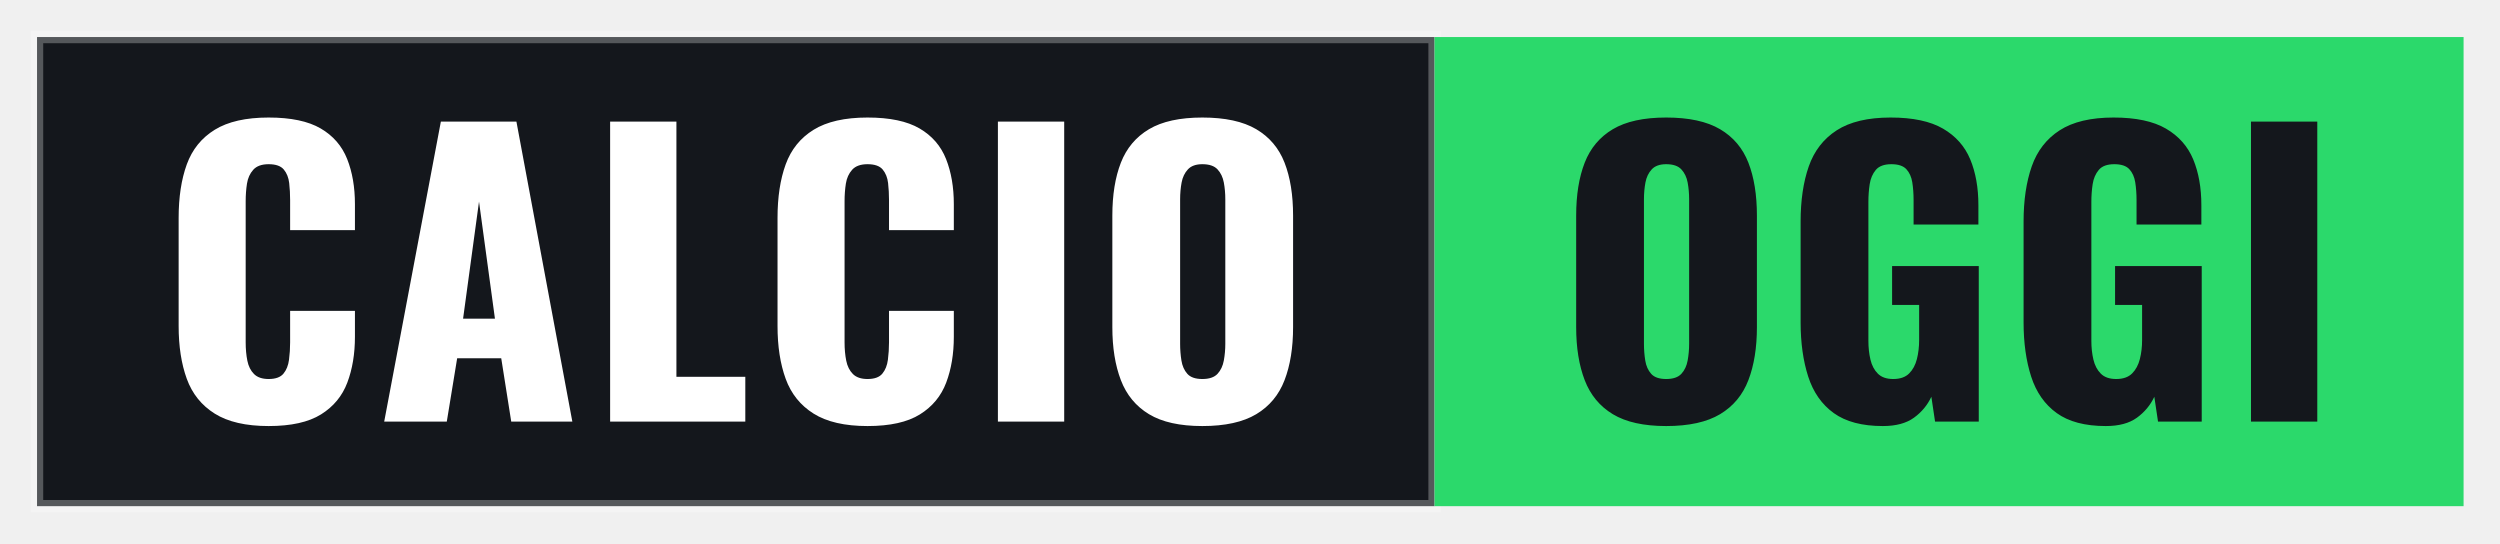
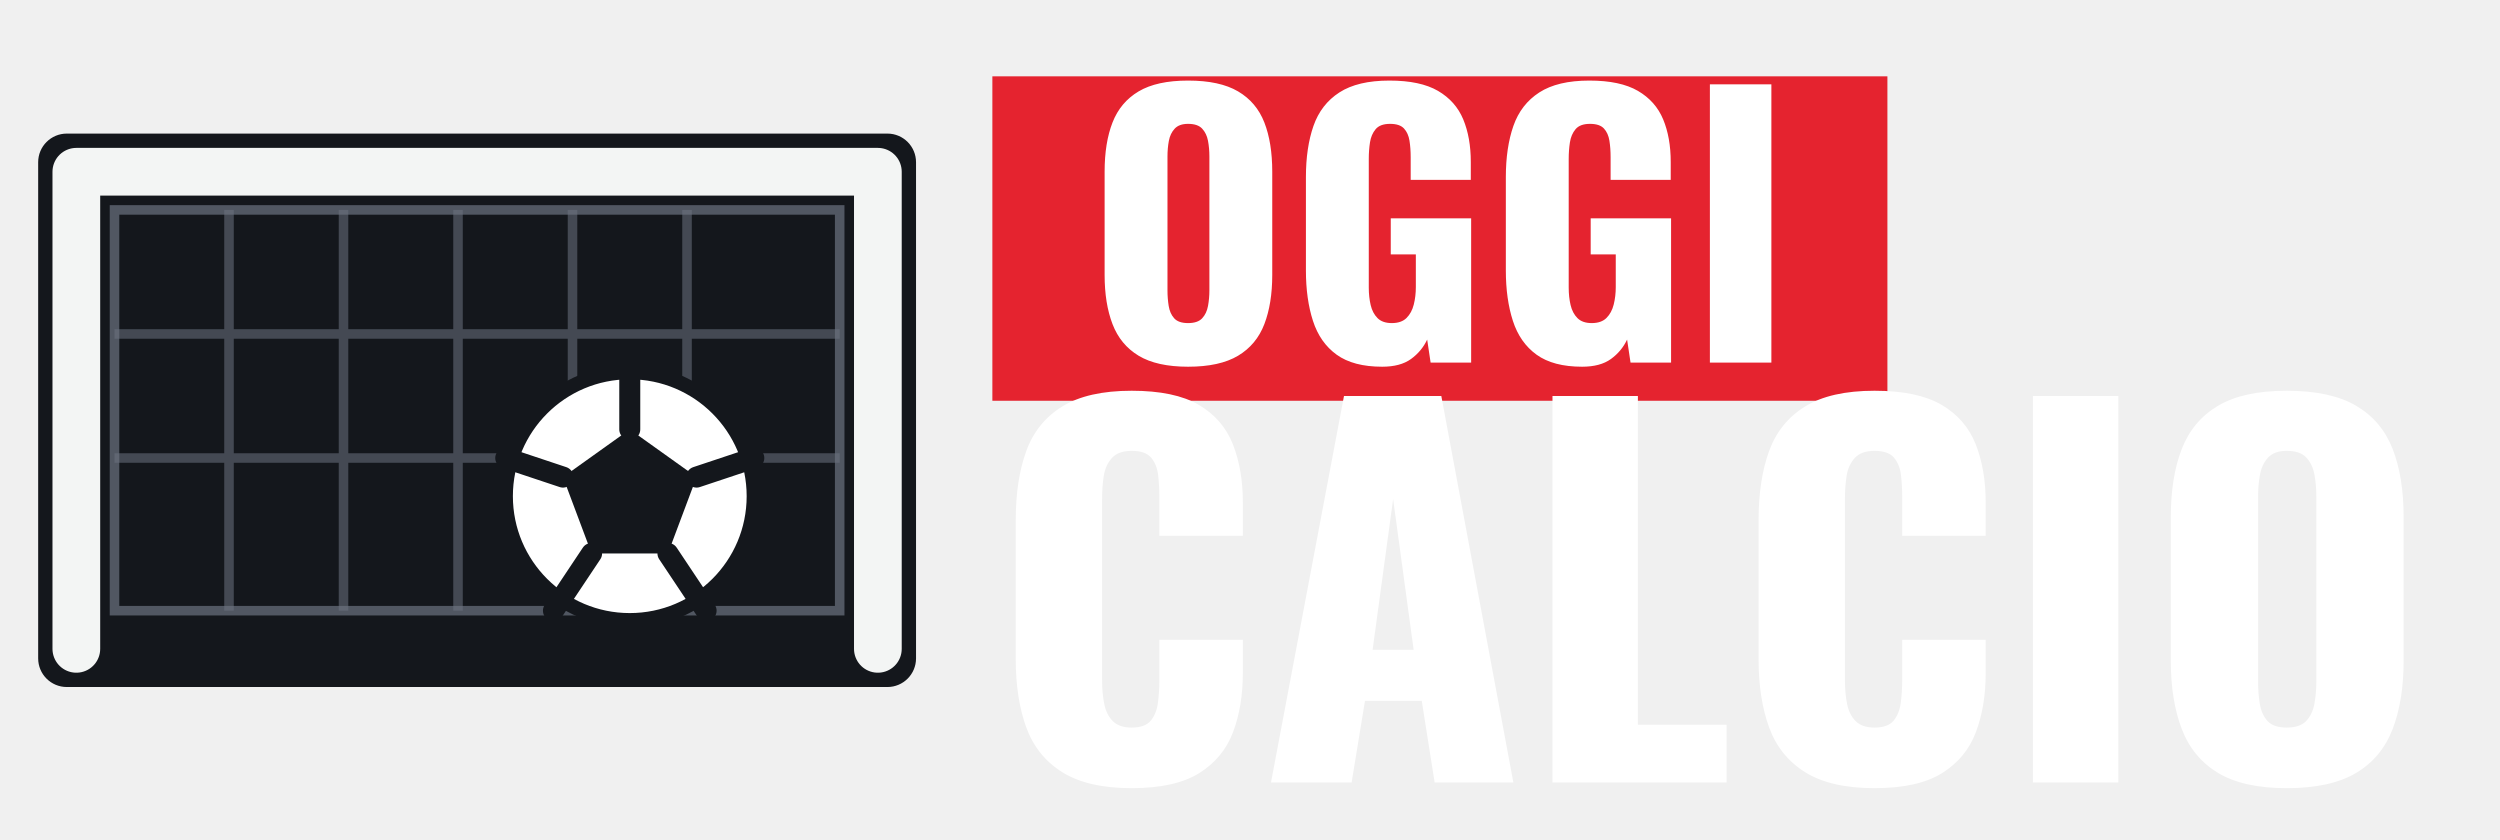
- <svg xmlns="http://www.w3.org/2000/svg" viewBox="0 0 405 88" width="405" height="88" role="img" aria-label="Calcio Oggi">
-   <rect x="6" y="6" width="226.4" height="76" fill="#14171c" stroke="#ffffff" stroke-opacity=".28" stroke-width="2" />
-   <rect x="232.4" y="6" width="166.7" height="76" fill="#2bd96b" />
-   <path d="M17.52 0.72Q12 0.72 8.79 -1.29Q5.58 -3.3 4.26 -6.93Q2.94 -10.56 2.94 -15.48V-33.0Q2.94 -38.04 4.26 -41.67Q5.58 -45.3 8.79 -47.28Q12 -49.26 17.52 -49.26Q22.92 -49.26 25.95 -47.49Q28.98 -45.72 30.24 -42.54Q31.5 -39.36 31.5 -35.22V-31.02H21.0V-35.88Q21.0 -37.32 20.85 -38.64Q20.7 -39.96 19.98 -40.83Q19.26 -41.7 17.52 -41.7Q15.84 -41.7 15.03 -40.8Q14.22 -39.9 14.01 -38.55Q13.8 -37.2 13.8 -35.7V-12.84Q13.8 -11.22 14.07 -9.87Q14.34 -8.52 15.15 -7.71Q15.96 -6.9 17.52 -6.9Q19.2 -6.9 19.92 -7.77Q20.64 -8.64 20.82 -10.02Q21.0 -11.4 21.0 -12.84V-17.94H31.5V-13.74Q31.5 -9.6 30.27 -6.33Q29.04 -3.06 26.01 -1.17Q22.98 0.72 17.52 0.72Z M36.24 0.0 45.42 -48.6H57.66L66.72 0.0H56.82L55.2 -10.26H48.06L46.38 0.0ZM49.02 -16.68H54.18L51.6 -35.64Z M72.84 0.0V-48.6H83.58V-7.26H94.74V0.0Z M114.54 0.72Q109.02 0.72 105.81 -1.29Q102.6 -3.3 101.28 -6.93Q99.96 -10.56 99.96 -15.48V-33.0Q99.96 -38.04 101.28 -41.67Q102.6 -45.3 105.81 -47.28Q109.02 -49.26 114.54 -49.26Q119.94 -49.26 122.97 -47.49Q126 -45.72 127.26 -42.54Q128.52 -39.36 128.52 -35.22V-31.02H118.02V-35.88Q118.02 -37.32 117.87 -38.64Q117.72 -39.96 117 -40.83Q116.28 -41.7 114.54 -41.7Q112.86 -41.7 112.05 -40.8Q111.24 -39.9 111.03 -38.55Q110.82 -37.2 110.82 -35.7V-12.84Q110.82 -11.22 111.09 -9.87Q111.36 -8.52 112.17 -7.71Q112.98 -6.9 114.54 -6.9Q116.22 -6.9 116.94 -7.77Q117.66 -8.64 117.84 -10.02Q118.02 -11.4 118.02 -12.84V-17.94H128.52V-13.74Q128.52 -9.6 127.29 -6.33Q126.06 -3.06 123.03 -1.17Q120 0.72 114.54 0.72Z M135.66 0.0V-48.6H146.4V0.0Z M168.78 0.72Q163.32 0.72 160.14 -1.2Q156.96 -3.12 155.58 -6.72Q154.2 -10.32 154.2 -15.3V-33.36Q154.2 -38.4 155.58 -41.94Q156.96 -45.48 160.14 -47.37Q163.32 -49.26 168.78 -49.26Q174.3 -49.26 177.51 -47.37Q180.72 -45.48 182.1 -41.94Q183.48 -38.4 183.48 -33.36V-15.3Q183.48 -10.32 182.1 -6.72Q180.72 -3.12 177.51 -1.2Q174.3 0.72 168.78 0.72ZM168.78 -6.9Q170.46 -6.9 171.24 -7.74Q172.02 -8.58 172.26 -9.9Q172.5 -11.22 172.5 -12.6V-36.0Q172.5 -37.44 172.26 -38.73Q172.02 -40.02 171.24 -40.86Q170.46 -41.7 168.78 -41.7Q167.22 -41.7 166.44 -40.86Q165.66 -40.02 165.42 -38.73Q165.18 -37.44 165.18 -36.0V-12.6Q165.18 -11.22 165.39 -9.9Q165.6 -8.58 166.35 -7.74Q167.1 -6.9 168.78 -6.9Z" fill="#ffffff" transform="translate(26.0 68.3)" />
-   <path d="M17.52 0.72Q12.06 0.72 8.88 -1.2Q5.7 -3.12 4.32 -6.72Q2.94 -10.32 2.94 -15.3V-33.36Q2.94 -38.4 4.32 -41.94Q5.7 -45.48 8.88 -47.37Q12.06 -49.26 17.52 -49.26Q23.04 -49.26 26.25 -47.37Q29.46 -45.48 30.84 -41.94Q32.22 -38.4 32.22 -33.36V-15.3Q32.22 -10.32 30.84 -6.72Q29.46 -3.12 26.25 -1.2Q23.04 0.72 17.52 0.72ZM17.52 -6.9Q19.2 -6.9 19.98 -7.74Q20.76 -8.58 21.0 -9.9Q21.24 -11.22 21.24 -12.6V-36.0Q21.24 -37.44 21.0 -38.73Q20.76 -40.02 19.98 -40.86Q19.2 -41.7 17.52 -41.7Q15.96 -41.7 15.18 -40.86Q14.4 -40.02 14.16 -38.73Q13.92 -37.44 13.92 -36.0V-12.6Q13.92 -11.22 14.13 -9.9Q14.34 -8.58 15.09 -7.74Q15.84 -6.9 17.52 -6.9Z M52.62 0.72Q47.58 0.72 44.67 -1.38Q41.76 -3.48 40.53 -7.29Q39.3 -11.1 39.3 -16.08V-32.4Q39.3 -37.56 40.62 -41.34Q41.94 -45.12 45.15 -47.19Q48.36 -49.26 53.88 -49.26Q59.28 -49.26 62.37 -47.46Q65.46 -45.66 66.78 -42.48Q68.1 -39.3 68.1 -35.04V-31.92H57.6V-35.88Q57.6 -37.44 57.39 -38.76Q57.18 -40.08 56.43 -40.89Q55.68 -41.7 54 -41.7Q52.26 -41.7 51.48 -40.77Q50.7 -39.84 50.49 -38.46Q50.28 -37.08 50.28 -35.58V-13.08Q50.28 -11.46 50.61 -10.05Q50.94 -8.64 51.81 -7.77Q52.68 -6.9 54.3 -6.9Q55.98 -6.9 56.88 -7.8Q57.78 -8.7 58.14 -10.14Q58.5 -11.58 58.5 -13.2V-18.9H54.12V-25.2H68.16V0.0H61.08L60.48 -4.02Q59.52 -1.98 57.66 -0.63Q55.8 0.72 52.62 0.72Z M88.74 0.72Q83.7 0.72 80.79 -1.38Q77.88 -3.48 76.65 -7.29Q75.42 -11.1 75.42 -16.08V-32.4Q75.42 -37.56 76.74 -41.34Q78.06 -45.12 81.27 -47.19Q84.48 -49.26 90 -49.26Q95.4 -49.26 98.49 -47.46Q101.58 -45.66 102.9 -42.48Q104.22 -39.3 104.22 -35.04V-31.92H93.72V-35.88Q93.72 -37.44 93.51 -38.76Q93.3 -40.08 92.55 -40.89Q91.8 -41.7 90.12 -41.7Q88.38 -41.7 87.6 -40.77Q86.82 -39.84 86.61 -38.46Q86.4 -37.08 86.4 -35.58V-13.08Q86.4 -11.46 86.73 -10.05Q87.06 -8.64 87.93 -7.77Q88.8 -6.9 90.42 -6.9Q92.1 -6.9 93 -7.8Q93.9 -8.7 94.26 -10.14Q94.62 -11.58 94.62 -13.2V-18.9H90.24V-25.2H104.28V0.0H97.2L96.6 -4.02Q95.64 -1.98 93.78 -0.63Q91.92 0.72 88.74 0.72Z M112.26 0.0V-48.6H123V0.0Z" fill="#14171c" transform="translate(252.4 68.3)" />
+ <svg xmlns="http://www.w3.org/2000/svg" viewBox="0 0 262 88" width="262" height="88" role="img" aria-label="Oggi Calcio">
+   <g transform="translate(4,14)">
+     <rect x="0" y="0" width="92" height="58" rx="3" fill="#14171c" />
+     <path d="M8 8H84V50H8Z" fill="none" stroke="#6b7280" stroke-width="1" opacity=".7" />
+     <path d="M20 8V50M32 8V50M44 8V50M56 8V50M68 8V50M8 21H84M8 34H84" stroke="#6b7280" stroke-width="1" opacity=".55" />
+     <path d="M4 54V4H88V54" fill="none" stroke="#f3f5f4" stroke-width="5" stroke-linecap="round" stroke-linejoin="round" />
+     <circle cx="62" cy="38" r="13" fill="#fff" stroke="#14171c" stroke-width="1.5" />
+     <path d="M62 31l7 5-3 8h-8l-3-8z" fill="#14171c" />
+     <path d="M62 25v6M69 36l6-2M66 44l4 6M58 44l-4 6M55 36l-6-2" stroke="#14171c" stroke-width="2.2" stroke-linecap="round" />
+   </g>
+   <rect x="104" y="8" width="93.8" height="34" fill="#e5232f" />
+   <path transform="translate(114,38)" d="M10.512 0.432Q7.236 0.432 5.328 -0.72Q3.42 -1.872 2.592 -4.032Q1.764 -6.192 1.764 -9.18V-20.016Q1.764 -23.04 2.592 -25.164Q3.42 -27.288 5.328 -28.422Q7.236 -29.556 10.512 -29.556Q13.824 -29.556 15.75 -28.422Q17.676 -27.288 18.504 -25.164Q19.332 -23.04 19.332 -20.016V-9.18Q19.332 -6.192 18.504 -4.032Q17.676 -1.872 15.75 -0.72Q13.824 0.432 10.512 0.432ZM10.512 -4.14Q11.52 -4.14 11.988 -4.644Q12.456 -5.148 12.6 -5.94Q12.744 -6.732 12.744 -7.56V-21.6Q12.744 -22.464 12.6 -23.238Q12.456 -24.012 11.988 -24.516Q11.52 -25.02 10.512 -25.02Q9.576 -25.02 9.108 -24.516Q8.64 -24.012 8.496 -23.238Q8.352 -22.464 8.352 -21.6V-7.56Q8.352 -6.732 8.478 -5.94Q8.604 -5.148 9.054 -4.644Q9.504 -4.14 10.512 -4.14ZM30.852 0.432Q27.828 0.432 26.082 -0.828Q24.336 -2.088 23.598 -4.374Q22.86 -6.66 22.86 -9.648V-19.44Q22.86 -22.536 23.652 -24.804Q24.444 -27.072 26.37 -28.314Q28.296 -29.556 31.608 -29.556Q34.848 -29.556 36.702 -28.476Q38.556 -27.396 39.348 -25.488Q40.14 -23.58 40.14 -21.024V-19.152H33.84V-21.528Q33.84 -22.464 33.714 -23.256Q33.588 -24.048 33.138 -24.534Q32.688 -25.02 31.68 -25.02Q30.636 -25.02 30.168 -24.462Q29.7 -23.904 29.574 -23.076Q29.448 -22.248 29.448 -21.348V-7.848Q29.448 -6.876 29.646 -6.03Q29.844 -5.184 30.366 -4.662Q30.888 -4.14 31.86 -4.14Q32.868 -4.14 33.408 -4.68Q33.948 -5.22 34.164 -6.084Q34.38 -6.948 34.38 -7.92V-11.34H31.752V-15.12H40.176V0.0H35.928L35.568 -2.412Q34.992 -1.188 33.876 -0.378Q32.76 0.432 30.852 0.432ZM51.804 0.432Q48.78 0.432 47.034 -0.828Q45.288 -2.088 44.55 -4.374Q43.812 -6.66 43.812 -9.648V-19.44Q43.812 -22.536 44.604 -24.804Q45.396 -27.072 47.322 -28.314Q49.248 -29.556 52.56 -29.556Q55.8 -29.556 57.654 -28.476Q59.508 -27.396 60.3 -25.488Q61.092 -23.58 61.092 -21.024V-19.152H54.792V-21.528Q54.792 -22.464 54.666 -23.256Q54.54 -24.048 54.09 -24.534Q53.64 -25.02 52.632 -25.02Q51.588 -25.02 51.12 -24.462Q50.652 -23.904 50.526 -23.076Q50.4 -22.248 50.4 -21.348V-7.848Q50.4 -6.876 50.598 -6.03Q50.796 -5.184 51.318 -4.662Q51.84 -4.14 52.812 -4.14Q53.82 -4.14 54.36 -4.68Q54.9 -5.22 55.116 -6.084Q55.332 -6.948 55.332 -7.92V-11.34H52.704V-15.12H61.128V0.0H56.88L56.52 -2.412Q55.944 -1.188 54.828 -0.378Q53.712 0.432 51.804 0.432ZM65.196 0.0V-29.16H71.64V0.0Z" fill="#fff" />
+   <path transform="translate(104,82)" d="M14.6 0.6Q10.0 0.6 7.325 -1.075Q4.65 -2.75 3.55 -5.775Q2.45 -8.8 2.45 -12.9V-27.5Q2.45 -31.7 3.55 -34.725Q4.65 -37.75 7.325 -39.4Q10.0 -41.05 14.6 -41.05Q19.1 -41.05 21.625 -39.575Q24.15 -38.1 25.2 -35.45Q26.25 -32.8 26.25 -29.35V-25.85H17.5V-29.9Q17.5 -31.1 17.375 -32.2Q17.25 -33.3 16.65 -34.025Q16.05 -34.75 14.6 -34.75Q13.2 -34.75 12.525 -34.0Q11.85 -33.25 11.675 -32.125Q11.5 -31.0 11.5 -29.75V-10.7Q11.5 -9.35 11.725 -8.225Q11.95 -7.1 12.625 -6.425Q13.3 -5.75 14.6 -5.75Q16.0 -5.75 16.6 -6.475Q17.2 -7.2 17.35 -8.35Q17.5 -9.5 17.5 -10.7V-14.95H26.25V-11.45Q26.25 -8.0 25.225 -5.275Q24.2 -2.55 21.675 -0.975Q19.15 0.6 14.6 0.6ZM29.2 0.0 36.85 -40.5H47.05L54.6 0.0H46.35L45.0 -8.55H39.05L37.65 0.0ZM39.85 -13.9H44.15L42.0 -29.7ZM58.7 0.0V-40.5H67.65V-6.05H76.95V0.0ZM92.45 0.6Q87.85 0.6 85.175 -1.075Q82.5 -2.75 81.4 -5.775Q80.3 -8.8 80.3 -12.9V-27.5Q80.3 -31.7 81.4 -34.725Q82.5 -37.75 85.175 -39.4Q87.85 -41.05 92.45 -41.05Q96.95 -41.05 99.475 -39.575Q102 -38.1 103.05 -35.45Q104.1 -32.8 104.1 -29.35V-25.85H95.35V-29.9Q95.35 -31.1 95.225 -32.2Q95.1 -33.3 94.5 -34.025Q93.9 -34.75 92.45 -34.75Q91.05 -34.75 90.375 -34.0Q89.7 -33.25 89.525 -32.125Q89.35 -31.0 89.35 -29.75V-10.7Q89.35 -9.35 89.575 -8.225Q89.8 -7.1 90.475 -6.425Q91.15 -5.75 92.45 -5.75Q93.85 -5.75 94.45 -6.475Q95.05 -7.2 95.2 -8.35Q95.35 -9.5 95.35 -10.7V-14.95H104.1V-11.45Q104.1 -8.0 103.075 -5.275Q102.05 -2.55 99.525 -0.975Q97 0.6 92.45 0.6ZM109.05 0.0V-40.5H118V0.0ZM135.65 0.6Q131.1 0.6 128.45 -1.0Q125.8 -2.6 124.65 -5.6Q123.5 -8.6 123.5 -12.75V-27.8Q123.5 -32.0 124.65 -34.95Q125.8 -37.9 128.45 -39.475Q131.1 -41.05 135.65 -41.05Q140.25 -41.05 142.925 -39.475Q145.6 -37.9 146.75 -34.95Q147.9 -32.0 147.9 -27.8V-12.75Q147.9 -8.6 146.75 -5.6Q145.6 -2.6 142.925 -1.0Q140.25 0.6 135.65 0.6ZM135.65 -5.75Q137.05 -5.75 137.7 -6.45Q138.35 -7.15 138.55 -8.25Q138.75 -9.35 138.75 -10.5V-30.0Q138.75 -31.2 138.55 -32.275Q138.35 -33.35 137.7 -34.05Q137.05 -34.75 135.65 -34.75Q134.35 -34.75 133.7 -34.05Q133.05 -33.35 132.85 -32.275Q132.65 -31.2 132.65 -30.0V-10.5Q132.65 -9.35 132.825 -8.25Q133.0 -7.15 133.625 -6.45Q134.25 -5.75 135.65 -5.75Z" fill="#fff" />
</svg>
